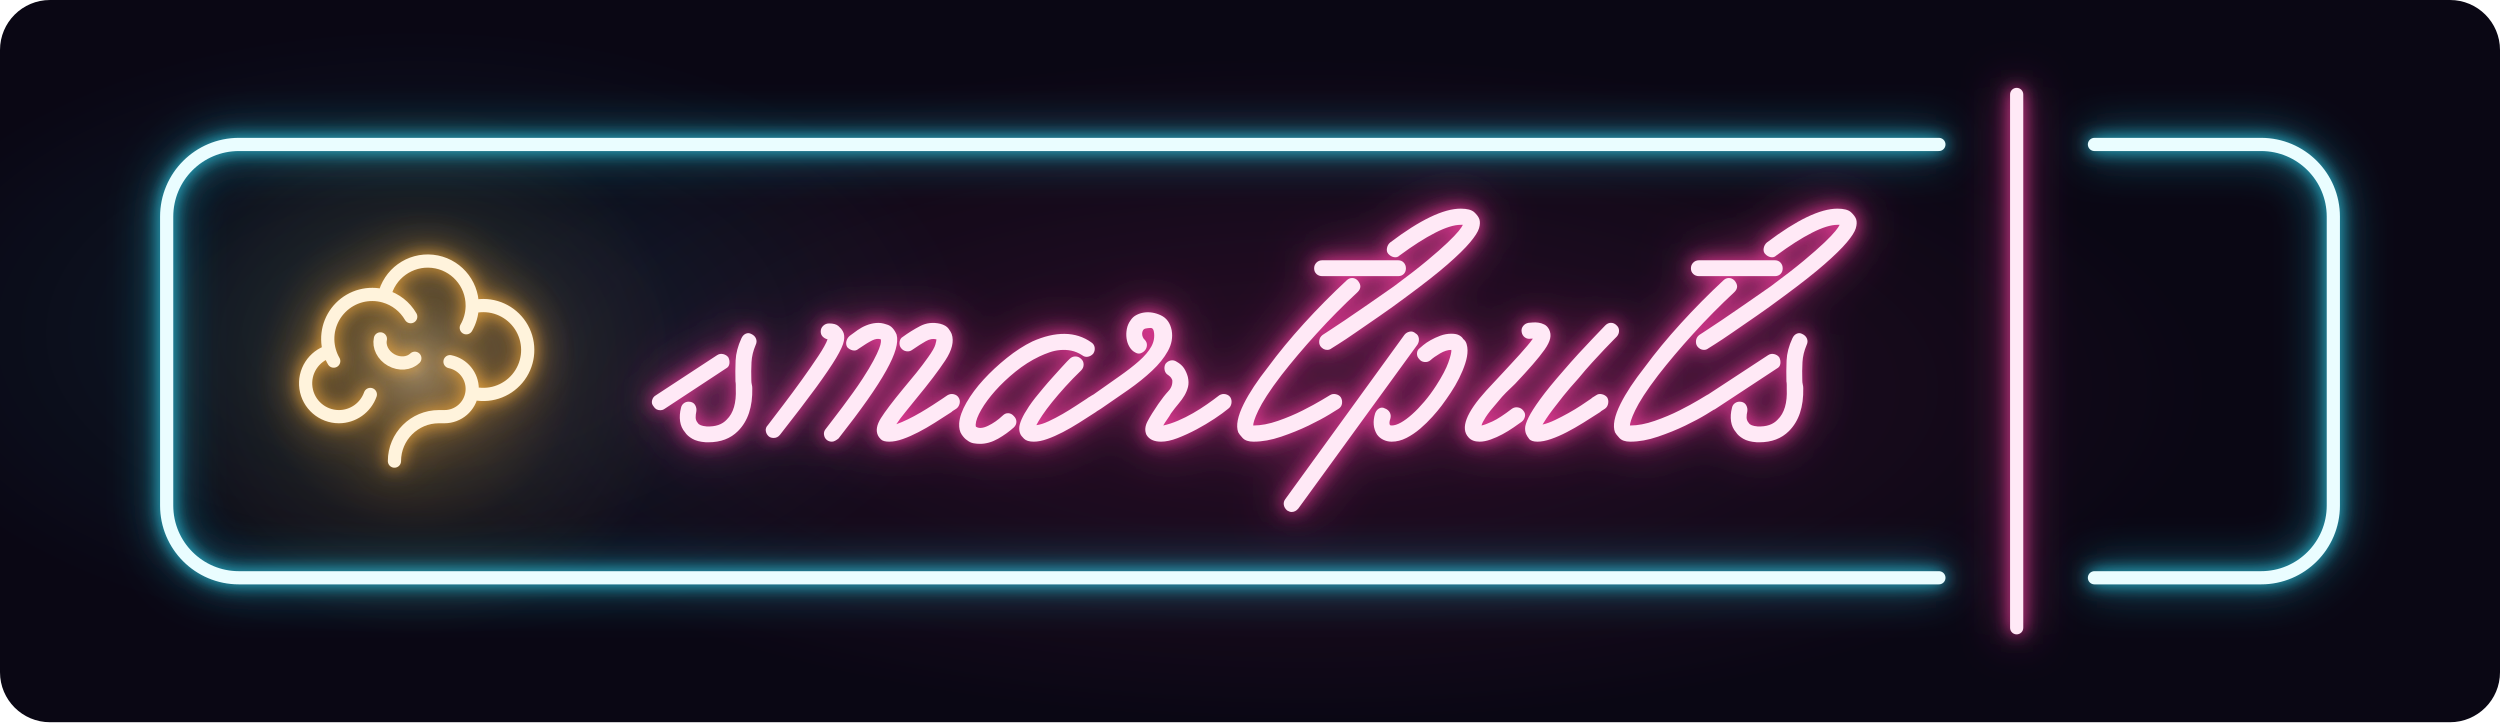
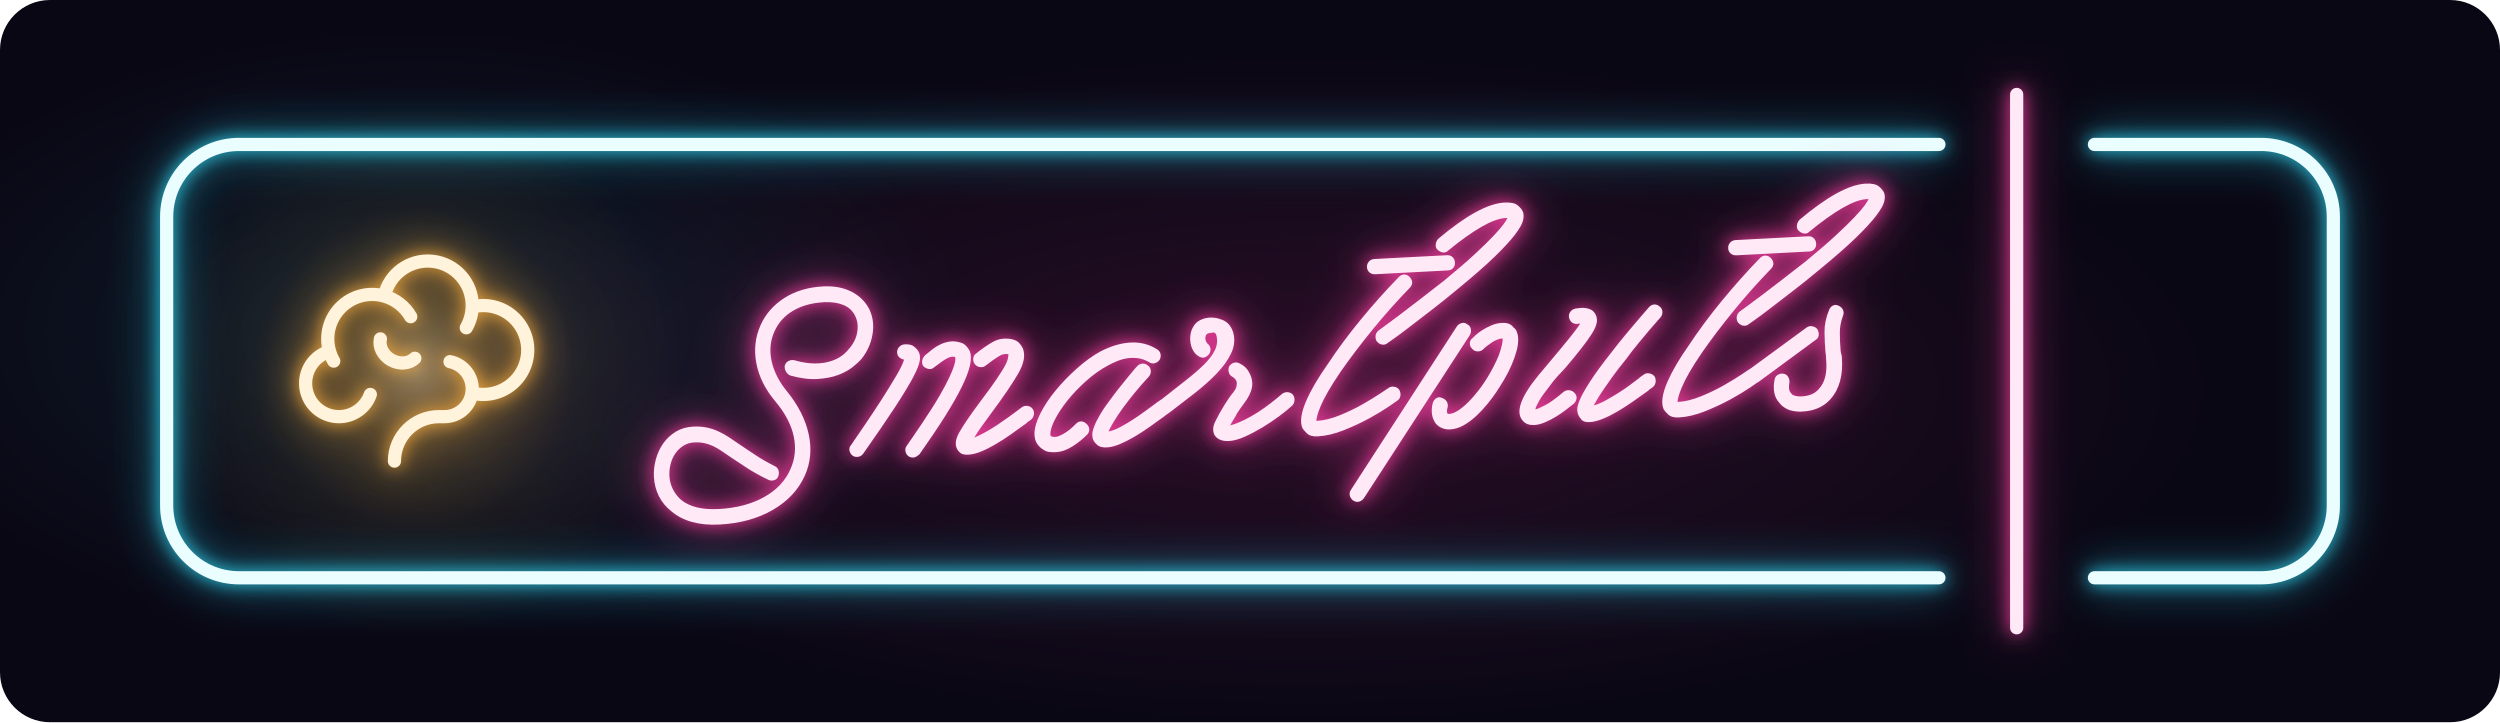
- <svg xmlns="http://www.w3.org/2000/svg" viewBox="0 0 900 260" width="900" height="260" role="img" aria-label="smartputs — retro neon input with brain icon and blinking cursor">
+ <svg xmlns="http://www.w3.org/2000/svg" viewBox="0 0 900 260" width="900" height="260" role="img" aria-label="Smartputs — retro neon input with brain icon and blinking cursor">
  <defs>
    <filter id="g8" x="-40%" y="-40%" width="180%" height="180%">
      <feGaussianBlur stdDeviation="8" />
    </filter>
    <filter id="g3" x="-40%" y="-40%" width="180%" height="180%">
      <feGaussianBlur stdDeviation="3" />
    </filter>
    <filter id="b2" x="-60%" y="-60%" width="220%" height="220%">
      <feGaussianBlur stdDeviation="2" />
    </filter>
    <filter id="b07" x="-60%" y="-60%" width="220%" height="220%">
      <feGaussianBlur stdDeviation="0.75" />
    </filter>
    <radialGradient id="ambPink" cx="50%" cy="50%" r="50%">
      <stop offset="0%" stop-color="#FF3FA4" stop-opacity="0.13" />
      <stop offset="100%" stop-color="#FF3FA4" stop-opacity="0" />
    </radialGradient>
    <radialGradient id="ambCyan" cx="50%" cy="50%" r="50%">
      <stop offset="0%" stop-color="#2DE2FF" stop-opacity="0.10" />
      <stop offset="100%" stop-color="#2DE2FF" stop-opacity="0" />
    </radialGradient>
    <radialGradient id="ambAmber" cx="50%" cy="50%" r="50%">
      <stop offset="0%" stop-color="#FFD9A0" stop-opacity="0.5" />
      <stop offset="28%" stop-color="#FFB13D" stop-opacity="0.22" />
      <stop offset="60%" stop-color="#FFB13D" stop-opacity="0.06" />
      <stop offset="100%" stop-color="#FFB13D" stop-opacity="0" />
    </radialGradient>
    <path id="field" fill="none" stroke-linecap="round" d="       M698,52 H86 A26,26 0 0 0 60,78 V182 A26,26 0 0 0 86,208 H698       M754,52 H814 A26,26 0 0 1 840,78 V182 A26,26 0 0 1 814,208 H754" />
    <filter id="gc8" filterUnits="userSpaceOnUse" x="676" y="0" width="100" height="260">
      <feGaussianBlur stdDeviation="8" />
    </filter>
    <filter id="gc3" filterUnits="userSpaceOnUse" x="676" y="0" width="100" height="260">
      <feGaussianBlur stdDeviation="3" />
    </filter>
    <rect id="caret" x="723.625" y="31.625" width="4.75" height="196.75" rx="2.375" />
    <g id="brain" fill="none" stroke-linecap="round" stroke-linejoin="round">
      <path d="M16.998 7.127Q17.48 7 18 7a4 4 0 1 1-1.027 7.867m.025-7.74L17 7a4 4 0 0 0-7.91-.85m7.908.977A4 4 0 0 1 16.465 9m.508 5.867q.027-.18.027-.367a2.5 2.5 0 0 0-2-2.45m1.973 2.817A2.5 2.5 0 0 1 14.5 17H14a4 4 0 0 0-4 4M9.09 6.15a4 4 0 0 0-4.932 4.97M9.09 6.15A4 4 0 0 1 11.465 8m-7.306 3.12A3.001 3.001 0 0 0 5 17a3 3 0 0 0 2.83-2m-3.671-3.88q.136.467.376.88" />
      <path d="M11.836 11.744c-.51.491-1.383.576-2.129.157c-.746-.42-1.127-1.21-.972-1.901" />
    </g>
-     <path id="wordmark" d="M26.59 0.19L25.82 0.19Q23.14 0 21.60-0.91Q20.06-1.82 19.39-2.88Q18.14-4.32 17.86-6.29Q17.57-8.26 18.14-10.46Q18.34-11.42 19.15-11.95Q19.97-12.48 21.02-12.29Q22.08-12.10 22.56-11.18Q23.04-10.27 22.85-9.22Q22.66-8.45 22.66-7.49Q22.66-6.53 23.33-5.76Q23.81-4.90 26.02-4.70Q30.14-4.51 32.26-6.82Q35.33-9.79 35.04-16.32Q35.04-16.99 35.04-17.52Q35.04-18.05 34.94-18.62Q34.85-21.79 34.99-25.06Q35.14-28.32 36.77-31.87Q37.25-32.93 38.11-33.31Q38.98-33.70 39.84-33.22Q40.90-32.74 41.28-31.78Q41.66-30.82 41.18-29.86Q40.03-27.17 39.89-24.53Q39.74-21.89 39.84-18.82Q39.84-18.24 39.98-17.66Q40.13-17.09 40.13-16.51Q40.32-7.87 35.71-3.26Q32.26 0.19 26.59 0.19M11.81-9.70Q10.37-9.70 9.70-10.85Q8.93-11.71 9.22-12.77Q9.50-13.82 10.37-14.30L29.28-26.69Q30.14-27.26 31.15-27.02Q32.16-26.78 32.74-26.02Q33.22-25.06 33.07-24.05Q32.93-23.04 31.97-22.56L13.15-10.18Q12.77-9.89 12.38-9.79Q12-9.70 11.81-9.70M82.37 0Q80.54 0 79.82-0.72Q79.10-1.44 78.91-1.92Q77.86-4.13 79.82-7.25Q81.79-10.37 86.69-16.32Q88.80-18.82 90.77-21.26Q92.74-23.71 94.37-26.02Q96.29-28.70 96.62-29.95Q96.96-31.20 96.96-31.58L96.86-31.58Q95.42-31.97 93.70-31.01Q91.97-30.05 89.47-28.32Q88.70-27.74 87.70-27.89Q86.69-28.03 86.02-28.90Q85.44-29.66 85.58-30.77Q85.73-31.87 86.59-32.35Q89.09-34.18 91.92-35.66Q94.75-37.15 98.11-36.38Q99.94-35.90 100.70-34.85Q101.47-33.79 101.66-33.22Q102.82-29.86 99.70-25.10Q96.58-20.35 90.62-13.15Q89.09-11.23 87.36-9.12Q85.63-7.01 84.58-5.38Q86.21-5.95 88.18-6.91Q90.14-7.87 92.11-9.02Q94.08-10.18 95.86-11.33Q97.63-12.48 98.78-13.25L100.32-14.30Q101.28-14.88 102.29-14.64Q103.30-14.40 103.78-13.63Q104.35-12.77 104.11-11.76Q103.87-10.75 103.10-10.18Q102.72-9.89 102.34-9.70Q101.95-9.50 101.57-9.12Q99.07-7.49 96.48-5.86Q93.89-4.22 91.39-2.93Q88.90-1.63 86.59-0.82Q84.29 0 82.37 0M64.70 0Q63.74 0 63.07-0.58Q62.40-1.15 62.26-2.16Q62.11-3.17 62.88-4.03Q63.74-5.18 65.09-6.91Q66.43-8.64 67.97-10.70Q69.50-12.77 71.14-15.02Q72.77-17.28 74.21-19.49Q76.32-22.75 77.52-25.01Q78.72-27.26 79.25-28.66Q79.78-30.05 79.82-30.72Q79.87-31.39 79.78-31.58Q78.62-31.97 77.14-31.25Q75.65-30.53 72.86-28.61Q72.10-27.94 71.09-28.18Q70.08-28.42 69.41-29.18Q68.93-30.05 69.17-31.01Q69.41-31.97 70.18-32.64Q71.33-33.50 72.62-34.42Q73.92-35.33 75.36-35.90Q76.80-36.48 78.34-36.62Q79.87-36.77 81.50-36.19Q82.66-35.90 83.42-35.04Q84.19-34.18 84.67-33.02Q85.15-31.20 84.38-28.51Q83.62-25.82 81.46-21.94Q79.30-18.05 75.65-12.86Q72-7.68 66.72-0.96Q66.24-0.58 65.71-0.29Q65.18 0 64.70 0M46.75-1.15Q45.79-1.15 45.22-1.63Q44.45-2.30 44.30-3.31Q44.16-4.32 44.93-5.09Q46.85-7.58 49.73-11.38Q52.61-15.17 55.44-19.10Q58.27-23.04 60.53-26.45Q62.78-29.86 63.36-31.58Q62.50-31.78 61.87-32.40Q61.25-33.02 61.25-33.98Q61.25-35.04 62.02-35.76Q62.78-36.48 63.84-36.48Q65.76-36.48 66.67-35.71Q67.58-34.94 68.06-34.08Q68.74-32.93 68.40-31.10Q68.06-29.28 66-25.82Q63.94-22.37 59.81-16.70Q55.68-11.04 48.67-2.11Q47.90-1.15 46.75-1.15M110.40 0.67Q109.34 0.67 108.34 0.48Q107.33 0.29 106.37-0.48Q105.60-0.96 104.74-2.21Q103.87-3.46 103.97-5.66Q104.16-8.45 106.22-12.05Q108.29-15.65 111.50-19.15Q114.72-22.66 118.66-25.82Q122.59-28.99 126.53-30.91Q131.90-33.31 136.51-33.26Q141.12-33.22 144.77-30.62Q145.63-30.05 145.78-29.04Q145.92-28.03 145.34-27.17Q144.67-26.40 143.71-26.21Q142.75-26.02 141.89-26.69Q140.26-27.74 138.58-28.08Q136.90-28.42 135.17-28.27Q133.44-28.13 131.81-27.55Q130.18-26.98 128.74-26.30Q124.90-24.48 121.34-21.60Q117.79-18.72 115.10-15.70Q112.42-12.67 110.78-9.84Q109.15-7.01 109.06-5.28Q109.06-4.70 109.15-4.61Q110.50-3.74 112.90-4.90Q115.30-6.05 117.41-8.06Q118.18-8.83 119.14-8.78Q120.10-8.74 120.86-7.87Q121.63-7.10 121.63-6.14Q121.63-5.18 120.86-4.42Q118.75-2.50 115.97-0.91Q113.18 0.67 110.40 0.67M127.01 0Q124.90 0 123.98-0.91Q123.07-1.82 122.88-2.30Q122.50-3.07 122.50-4.13Q122.50-5.18 123.22-6.86Q123.94-8.54 125.52-10.90Q127.10-13.25 129.98-16.61Q131.42-18.34 132.86-19.92Q134.30-21.50 135.41-22.75Q136.51-24 137.23-24.72Q137.95-25.44 138.05-25.54Q138.82-26.30 139.82-26.30Q140.83-26.30 141.60-25.54Q142.37-24.86 142.37-23.81Q142.37-22.75 141.60-21.98Q139.01-19.49 136.75-16.99Q134.50-14.50 132.67-12.24Q130.85-9.98 129.60-8.11Q128.35-6.24 127.78-5.09Q129.41-5.28 131.57-6.29Q133.73-7.30 135.89-8.54Q138.05-9.79 140.02-11.09Q141.98-12.38 143.33-13.25Q143.81-13.63 144.19-13.82Q144.58-14.02 144.96-14.30Q145.82-14.88 146.88-14.64Q147.94-14.40 148.42-13.63Q148.99-12.77 148.75-11.76Q148.51-10.75 147.74-10.18Q147.36-9.89 146.98-9.70Q146.59-9.50 146.11-9.12Q143.62-7.49 141.02-5.86Q138.43-4.22 135.94-2.93Q133.44-1.63 131.14-0.82Q128.83 0 127.01 0M145.06-14.30Q149.66-17.57 153.31-20.11Q156.96-22.66 159.50-24.91Q162.05-27.17 163.25-29.33Q164.45-31.49 164.06-33.89Q163.87-35.14 163.01-35.09Q162.14-35.04 161.66-34.94Q160.99-34.85 160.70-34.37Q160.42-33.89 160.42-33.31Q160.42-32.74 160.66-32.21Q160.90-31.68 161.28-31.39Q161.95-30.62 161.90-29.76Q161.86-28.90 161.38-28.27Q160.90-27.65 160.08-27.31Q159.26-26.98 158.40-27.46Q157.25-28.03 156.53-29.23Q155.81-30.43 155.62-31.87Q155.42-33.31 155.71-34.80Q156-36.29 156.86-37.44Q157.54-38.50 158.64-39.07Q159.74-39.65 160.99-39.84Q163.58-40.22 166.22-38.98Q168.86-37.73 169.54-34.37Q170.11-31.10 168.38-27.98Q166.66-24.86 163.49-21.89Q160.32-18.91 156.14-15.98Q151.97-13.06 147.74-10.18Q146.88-9.60 145.92-9.84Q144.96-10.08 144.38-10.80Q143.81-11.52 143.86-12.48Q143.90-13.44 145.06-14.30M166.27 0Q163.01 0 161.76-2.11Q160.90-4.03 162.10-6.29Q163.30-8.54 165.41-11.62Q167.14-14.11 168.53-15.60Q169.92-17.09 169.73-19.01Q169.63-19.30 169.39-19.68Q169.15-20.06 168.48-20.54Q167.62-21.02 167.38-22.03Q167.14-23.04 167.62-24Q168.29-24.86 169.25-25.06Q170.21-25.25 171.07-24.67Q172.61-23.81 173.38-22.61Q174.14-21.41 174.53-19.97Q174.91-18.24 174.58-16.90Q174.24-15.55 173.52-14.30Q172.80-13.06 171.70-11.76Q170.59-10.46 169.34-8.74Q168.86-7.87 168.14-6.86Q167.42-5.86 166.94-4.99Q169.15-5.47 171.50-6.48Q173.86-7.49 176.11-8.78Q178.37-10.08 180.43-11.52Q182.50-12.96 184.22-14.30Q185.18-14.88 186.19-14.64Q187.20-14.40 187.68-13.63Q188.16-12.77 187.97-11.76Q187.78-10.75 187.01-10.18Q185.38-8.83 182.78-7.10Q180.19-5.38 177.22-3.79Q174.24-2.21 171.36-1.10Q168.48 0 166.27 0M194.78 0Q192.48 0 191.42-1.15Q190.37-2.30 190.08-2.88Q188.93-5.95 191.81-11.71Q193.06-14.21 194.93-17.04Q196.80-19.87 199.30-23.04Q204.10-29.57 210.38-36.48Q216.67-43.39 223.49-49.73Q224.26-50.50 225.22-50.50Q226.18-50.50 226.94-49.73Q228.58-47.81 226.94-46.18Q220.32-40.03 214.22-33.31Q208.13-26.59 203.42-20.54Q200.64-16.90 198.91-14.21Q197.18-11.52 196.27-9.60Q195.36-7.68 195.02-6.58Q194.69-5.47 194.69-4.99L194.78-4.99Q198.24-4.99 202.37-6.43Q206.50-7.87 210-9.65Q213.50-11.42 215.90-12.86Q218.30-14.30 218.30-14.30Q219.17-14.88 220.22-14.64Q221.28-14.40 221.76-13.63Q222.24-12.77 222.10-11.76Q221.95-10.75 221.09-10.18Q220.80-9.98 218.21-8.40Q215.62-6.82 211.73-4.94Q207.84-3.07 203.33-1.54Q198.82 0 194.78 0M217.54-28.32Q216.29-28.32 215.42-29.47Q214.94-30.24 215.09-31.25Q215.23-32.26 216.10-32.93Q216.10-32.93 218.02-34.18Q219.94-35.42 223.01-37.49Q226.08-39.55 230.02-42.29Q233.95-45.02 238.08-47.90Q244.32-52.51 248.30-55.82Q252.29-59.14 254.64-61.39Q256.99-63.65 258.05-64.94Q259.10-66.24 259.39-66.91L258.72-66.91Q255.65-66.91 250.85-64.46Q246.05-62.02 239.81-57.41Q239.14-56.74 238.13-56.93Q237.12-57.12 236.35-57.98Q235.78-58.66 235.97-59.71Q236.16-60.77 236.93-61.44Q250.75-71.90 258.72-71.90Q261.70-71.90 262.90-70.80Q264.10-69.70 264.48-68.64Q264.86-67.49 264.38-65.86Q263.90-64.22 261.60-61.49Q259.30-58.75 254.69-54.72Q250.08-50.69 242.11-44.83Q237.89-41.66 233.71-38.78Q229.54-35.90 226.27-33.65Q223.01-31.39 220.94-30.10Q218.88-28.80 218.88-28.80Q218.30-28.32 217.54-28.32M239.42-51.07L216-51.07Q214.94-51.07 214.22-51.74Q213.50-52.42 213.50-53.47Q213.50-54.53 214.22-55.25Q214.94-55.97 216-55.97L239.42-55.97Q240.48-55.97 241.15-55.25Q241.82-54.53 241.82-53.47Q241.82-52.42 241.15-51.74Q240.48-51.07 239.42-51.07M206.50 21.70Q206.21 21.70 205.82 21.55Q205.44 21.41 205.15 21.22Q204.29 20.45 204.14 19.49Q204 18.53 204.58 17.76L241.34-32.93Q241.92-33.70 242.93-33.94Q243.94-34.18 244.80-33.41Q245.66-32.93 245.81-31.87Q245.95-30.82 245.38-29.95L208.61 20.64Q207.74 21.70 206.50 21.70M237.41 0Q236.06 0 234.86-0.58Q233.66-1.15 232.90-2.21Q231.17-4.99 232.32-8.74Q232.70-9.79 233.57-10.27Q234.43-10.75 235.30-10.27Q236.35-9.89 236.83-9.02Q237.31-8.16 237.02-7.10Q236.74-6.34 236.74-5.81Q236.74-5.28 236.93-5.09Q237.02-5.09 237.07-5.04Q237.12-4.99 237.41-4.99Q238.66-4.99 240.29-5.90Q241.92-6.82 243.74-8.45Q245.57-10.08 247.49-12.34Q249.41-14.59 251.14-17.28Q253.92-21.60 254.93-24.48Q255.94-27.36 255.84-28.32Q254.21-28.32 252.34-27.22Q250.46-26.11 249.41-25.15Q248.64-24.48 247.58-24.58Q246.53-24.67 245.95-25.44Q245.18-26.21 245.23-27.26Q245.28-28.32 246.14-28.90Q246.34-29.09 247.20-29.81Q248.06-30.53 249.41-31.30Q250.75-32.06 252.43-32.69Q254.11-33.31 255.84-33.31Q257.47-33.31 258.34-32.78Q259.20-32.26 259.49-31.68Q260.26-31.10 260.54-30.14Q260.83-29.18 260.83-28.13Q260.83-26.30 260.11-24.10Q259.39-21.89 258.24-19.58Q257.09-17.28 255.65-15.12Q254.21-12.96 252.86-11.14Q251.71-9.60 249.98-7.68Q248.26-5.76 246.24-4.03Q244.22-2.30 241.97-1.15Q239.71 0 237.41 0M282.43 0Q280.51 0 279.84-0.86Q279.17-1.73 278.98-2.21Q278.59-2.98 278.59-4.13Q278.59-5.28 279.65-7.44Q280.70-9.60 283.25-13.10Q285.79-16.61 290.50-21.98Q292.80-24.67 295.10-27.17Q297.41-29.66 299.23-31.58Q301.06-33.50 302.21-34.70Q303.36-35.90 303.36-35.90Q304.13-36.67 305.09-36.67Q306.05-36.67 306.82-35.90Q307.58-35.23 307.58-34.22Q307.58-33.22 306.91-32.45Q306.91-32.45 305.86-31.39Q304.80-30.34 303.12-28.56Q301.44-26.78 299.33-24.48Q297.22-22.18 295.10-19.58Q292.32-16.51 290.40-14.11Q288.48-11.71 287.18-9.98Q285.89-8.26 285.12-7.10Q284.35-5.95 283.97-5.28Q285.70-5.66 287.81-6.67Q289.92-7.68 291.98-8.83Q294.05-9.98 295.87-11.18Q297.70-12.38 298.94-13.25Q299.33-13.63 299.71-13.82Q300.10-14.02 300.48-14.30Q301.25-14.88 302.30-14.64Q303.36-14.40 303.94-13.63Q304.42-12.77 304.22-11.76Q304.03-10.75 303.26-10.18Q302.88-9.89 302.50-9.70Q302.11-9.50 301.73-9.12Q299.23-7.49 296.59-5.86Q293.95-4.22 291.46-2.93Q288.96-1.63 286.61-0.82Q284.26 0 282.43 0M264.58 0Q262.27 0 261.12-1.34Q257.28-5.47 266.59-15.74L271.78-21.31Q272.93-22.56 274.27-24Q275.62-25.44 276.91-26.88Q278.21-28.32 279.26-29.57Q280.32-30.82 280.99-31.78L280.42-31.78Q279.36-31.58 278.54-32.16Q277.73-32.74 277.54-33.79Q277.34-34.85 277.97-35.66Q278.59-36.48 279.65-36.67Q280.03-36.67 280.90-36.77Q281.76-36.86 282.72-36.72Q283.68-36.58 284.54-36.14Q285.41-35.71 285.98-34.66Q286.66-33.31 286.32-31.82Q285.98-30.34 284.59-28.37Q283.20-26.40 280.94-23.81Q278.69-21.22 275.52-17.86Q274.08-16.51 272.74-15.17Q271.39-13.82 270.34-12.48Q267.55-9.31 266.45-7.58Q265.34-5.86 265.15-4.99Q266.21-5.18 268.51-6.24Q270.82-7.30 274.56-10.18Q275.42-10.75 276.43-10.56Q277.44-10.37 278.02-9.60Q278.78-8.74 278.54-7.73Q278.30-6.72 277.54-6.14Q276.48-5.38 274.94-4.32Q273.41-3.26 271.63-2.30Q269.86-1.34 267.98-0.67Q266.11 0 264.58 0M311.04 0Q308.74 0 307.68-1.15Q306.62-2.30 306.34-2.88Q305.18-5.95 308.06-11.71Q309.31-14.21 311.18-17.04Q313.06-19.87 315.55-23.04Q320.35-29.57 326.64-36.48Q332.93-43.39 339.74-49.73Q340.51-50.50 341.47-50.50Q342.43-50.50 343.20-49.73Q344.83-47.81 343.20-46.18Q336.58-40.03 330.48-33.31Q324.38-26.59 319.68-20.54Q316.90-16.90 315.17-14.21Q313.44-11.52 312.53-9.60Q311.62-7.68 311.28-6.58Q310.94-5.47 310.94-4.99L311.04-4.99Q314.50-4.99 318.62-6.43Q322.75-7.87 326.26-9.65Q329.76-11.42 332.16-12.86Q334.56-14.30 334.56-14.30Q335.42-14.88 336.48-14.64Q337.54-14.40 338.02-13.63Q338.50-12.77 338.35-11.76Q338.21-10.75 337.34-10.18Q337.06-9.98 334.46-8.40Q331.87-6.82 327.98-4.94Q324.10-3.07 319.58-1.54Q315.07 0 311.04 0M333.79-28.32Q332.54-28.32 331.68-29.47Q331.20-30.24 331.34-31.25Q331.49-32.26 332.35-32.93Q332.35-32.93 334.27-34.18Q336.19-35.42 339.26-37.49Q342.34-39.55 346.27-42.29Q350.21-45.02 354.34-47.90Q360.58-52.51 364.56-55.82Q368.54-59.14 370.90-61.39Q373.25-63.65 374.30-64.94Q375.36-66.24 375.65-66.91L374.98-66.91Q371.90-66.91 367.10-64.46Q362.30-62.02 356.06-57.41Q355.39-56.74 354.38-56.93Q353.38-57.12 352.61-57.98Q352.03-58.66 352.22-59.71Q352.42-60.77 353.18-61.44Q367.01-71.90 374.98-71.90Q377.95-71.90 379.15-70.80Q380.35-69.70 380.74-68.64Q381.12-67.49 380.64-65.86Q380.16-64.22 377.86-61.49Q375.55-58.75 370.94-54.72Q366.34-50.69 358.37-44.83Q354.14-41.66 349.97-38.78Q345.79-35.90 342.53-33.65Q339.26-31.39 337.20-30.10Q335.14-28.80 335.14-28.80Q334.56-28.32 333.79-28.32M355.68-51.07L332.26-51.07Q331.20-51.07 330.48-51.74Q329.76-52.42 329.76-53.47Q329.76-54.53 330.48-55.25Q331.20-55.97 332.26-55.97L355.68-55.97Q356.74-55.97 357.41-55.25Q358.08-54.53 358.08-53.47Q358.08-52.42 357.41-51.74Q356.74-51.07 355.68-51.07M350.88 0.19L350.11 0.19Q347.42 0 345.89-0.91Q344.35-1.82 343.68-2.88Q342.43-4.32 342.14-6.29Q341.86-8.26 342.43-10.46Q342.62-11.42 343.44-11.95Q344.26-12.48 345.31-12.29Q346.37-12.10 346.85-11.18Q347.33-10.27 347.14-9.22Q346.94-8.45 346.94-7.49Q346.94-6.53 347.62-5.76Q348.10-4.90 350.30-4.70Q354.43-4.51 356.54-6.82Q359.62-9.79 359.33-16.32Q359.33-16.99 359.33-17.52Q359.33-18.05 359.23-18.62Q359.14-21.79 359.28-25.06Q359.42-28.32 361.06-31.87Q361.54-32.93 362.40-33.31Q363.26-33.70 364.13-33.22Q365.18-32.74 365.57-31.78Q365.95-30.82 365.47-29.86Q364.32-27.17 364.18-24.53Q364.03-21.89 364.13-18.82Q364.13-18.24 364.27-17.66Q364.42-17.09 364.42-16.51Q364.61-7.87 360-3.26Q356.54 0.19 350.88 0.19M336.10-9.70Q334.66-9.70 333.98-10.85Q333.22-11.71 333.50-12.77Q333.79-13.82 334.66-14.30L353.57-26.69Q354.43-27.26 355.44-27.02Q356.45-26.78 357.02-26.02Q357.50-25.06 357.36-24.05Q357.22-23.04 356.26-22.56L337.44-10.18Q337.06-9.89 336.67-9.79Q336.29-9.70 336.10-9.70" />
-     <path id="wordmark-rule" d="M33.50 8.06L0 8.06Q-0.96 8.06-1.68 7.34Q-2.40 6.62-2.40 5.57Q-2.40 4.51-1.68 3.74Q-0.96 2.98 0 2.98L33.50 2.98Q34.56 2.98 35.33 3.74Q36.10 4.51 36.10 5.57Q36.10 6.62 35.33 7.34Q34.56 8.06 33.50 8.06M90.05 8.06L33.50 8.06Q32.45 8.06 31.78 7.34Q31.10 6.62 31.10 5.57Q31.10 4.51 31.78 3.74Q32.45 2.98 33.50 2.98L90.05 2.98Q91.10 2.98 91.87 3.74Q92.64 4.51 92.64 5.57Q92.64 6.62 91.87 7.34Q91.10 8.06 90.05 8.06M134.78 8.06L90.05 8.06Q88.99 8.06 88.27 7.34Q87.55 6.62 87.55 5.57Q87.55 4.51 88.27 3.74Q88.99 2.98 90.05 2.98L134.78 2.98Q135.84 2.98 136.46 3.74Q137.09 4.51 137.09 5.57Q137.09 6.62 136.46 7.34Q135.84 8.06 134.78 8.06M173.95 8.06L134.78 8.06Q133.73 8.06 133.01 7.34Q132.29 6.62 132.29 5.57Q132.29 4.51 133.01 3.74Q133.73 2.98 134.78 2.98L173.95 2.98Q175.01 2.98 175.73 3.74Q176.45 4.51 176.45 5.57Q176.45 6.62 175.73 7.34Q175.01 8.06 173.95 8.06M208.03 8.06L173.95 8.06Q172.90 8.06 172.18 7.34Q171.46 6.62 171.46 5.57Q171.46 4.51 172.18 3.74Q172.90 2.98 173.95 2.98L208.03 2.98Q209.09 2.98 209.86 3.74Q210.62 4.51 210.62 5.57Q210.62 6.62 209.86 7.34Q209.09 8.06 208.03 8.06M246.43 8.06L224.83 8.06Q223.87 8.06 223.20 7.34Q222.53 6.62 222.53 5.57Q222.53 4.51 223.20 3.74Q223.87 2.98 224.83 2.98L246.43 2.98Q247.49 2.98 248.21 3.74Q248.93 4.51 248.93 5.57Q248.93 6.62 248.21 7.34Q247.49 8.06 246.43 8.06M290.21 8.06L246.43 8.06Q245.38 8.06 244.66 7.34Q243.94 6.62 243.94 5.57Q243.94 4.51 244.66 3.74Q245.38 2.98 246.43 2.98L290.21 2.98Q291.26 2.98 292.03 3.74Q292.80 4.51 292.80 5.57Q292.80 6.62 292.03 7.34Q291.26 8.06 290.21 8.06M324.29 8.06L290.21 8.06Q289.15 8.06 288.43 7.34Q287.71 6.62 287.71 5.57Q287.71 4.51 288.43 3.74Q289.15 2.98 290.21 2.98L324.29 2.98Q325.34 2.98 326.11 3.74Q326.88 4.51 326.88 5.57Q326.88 6.62 326.11 7.34Q325.34 8.06 324.29 8.06M357.79 8.06L324.29 8.06Q323.33 8.06 322.61 7.34Q321.89 6.62 321.89 5.57Q321.89 4.51 322.61 3.74Q323.33 2.98 324.29 2.98L357.79 2.98Q358.85 2.98 359.62 3.74Q360.38 4.51 360.38 5.57Q360.38 6.62 359.62 7.34Q358.85 8.06 357.79 8.06" />
+     <path id="wordmark" d="M26.78 18.24Q16.9 18.24 11.52 13.15Q9.02 10.94 7.78 8.06Q6.53 5.18 6.53 1.82Q6.53 -0.96 7.44 -3.74Q8.35 -6.53 10.08 -8.74Q11.81 -10.94 14.3 -12.29Q16.8 -13.63 19.97 -13.63Q22.37 -13.63 24.34 -13.1Q26.3 -12.58 28.03 -11.66Q29.76 -10.75 31.44 -9.5Q33.12 -8.26 34.85 -6.91Q37.06 -5.28 39.55 -3.41Q42.05 -1.54 45.6 0.48Q46.46 0.96 46.66 1.97Q46.85 2.98 46.37 3.94Q45.98 4.7 45.02 4.94Q44.06 5.18 43.2 4.7Q39.36 2.59 36.67 0.62Q33.98 -1.34 31.78 -2.98Q30.14 -4.22 28.75 -5.28Q27.36 -6.34 26.02 -7.06Q24.67 -7.78 23.23 -8.16Q21.79 -8.54 19.97 -8.54Q18.05 -8.54 16.46 -7.63Q14.88 -6.72 13.78 -5.28Q12.67 -3.84 12.1 -1.97Q11.52 -0.1 11.52 1.82Q11.52 4.03 12.38 6.05Q13.25 8.06 14.78 9.6Q18.72 13.25 26.78 13.25Q35.23 13.25 41.47 10.22Q47.71 7.2 50.5 1.63Q52.99 -3.26 52.08 -8.88Q51.17 -14.5 46.85 -20.26Q42.24 -26.3 41.33 -32.83Q40.42 -39.36 43.3 -45.02Q45.98 -50.3 51.41 -53.38Q56.83 -56.45 64.03 -56.45Q69.22 -56.45 72.96 -54.34Q76.7 -52.22 78.43 -48.48Q80.06 -44.64 79.1 -40.27Q78.14 -35.9 75.07 -32.45Q74.02 -31.39 72.14 -30.05Q70.27 -28.7 67.44 -27.79Q64.61 -26.88 60.72 -26.83Q56.83 -26.78 51.94 -28.42Q51.07 -28.9 50.64 -29.81Q50.21 -30.72 50.4 -31.68Q50.78 -32.74 51.74 -33.12Q52.7 -33.5 53.66 -33.22Q59.14 -31.3 63.79 -32.02Q68.45 -32.74 71.23 -35.9Q73.54 -38.21 74.21 -41.14Q74.88 -44.06 73.82 -46.46Q72.77 -48.96 70.22 -50.16Q67.68 -51.36 64.03 -51.36Q58.27 -51.36 54 -49.15Q49.73 -46.94 47.62 -42.72Q45.41 -38.4 46.27 -33.26Q47.14 -28.13 50.78 -23.23Q55.78 -16.32 56.93 -9.22Q58.08 -2.11 55.01 3.94Q51.55 10.66 44.11 14.45Q36.67 18.24 26.78 18.24ZM107.81 0Q105.98 0 105.26 -0.72Q104.54 -1.44 104.35 -1.92Q103.3 -4.13 105.26 -7.25Q107.23 -10.37 112.13 -16.32Q114.24 -18.82 116.21 -21.26Q118.18 -23.71 119.81 -26.02Q121.73 -28.7 122.06 -29.95Q122.4 -31.2 122.4 -31.58H122.3Q120.86 -31.97 119.14 -31.01Q117.41 -30.05 114.91 -28.32Q114.14 -27.74 113.14 -27.89Q112.13 -28.03 111.46 -28.9Q110.88 -29.66 111.02 -30.77Q111.17 -31.87 112.03 -32.35Q114.53 -34.18 117.36 -35.66Q120.19 -37.15 123.55 -36.38Q125.38 -35.9 126.14 -34.85Q126.91 -33.79 127.1 -33.22Q128.26 -29.86 125.14 -25.1Q122.02 -20.35 116.06 -13.15Q114.53 -11.23 112.8 -9.12Q111.07 -7.01 110.02 -5.38Q111.65 -5.95 113.62 -6.91Q115.58 -7.87 117.55 -9.02Q119.52 -10.18 121.3 -11.33Q123.07 -12.48 124.22 -13.25L125.76 -14.3Q126.72 -14.88 127.73 -14.64Q128.74 -14.4 129.22 -13.63Q129.79 -12.77 129.55 -11.76Q129.31 -10.75 128.54 -10.18Q128.16 -9.89 127.78 -9.7Q127.39 -9.5 127.01 -9.12Q124.51 -7.49 121.92 -5.86Q119.33 -4.22 116.83 -2.93Q114.34 -1.63 112.03 -0.82Q109.73 0 107.81 0ZM90.14 0Q89.18 0 88.51 -0.58Q87.84 -1.15 87.7 -2.16Q87.55 -3.17 88.32 -4.03Q89.18 -5.18 90.53 -6.91Q91.87 -8.64 93.41 -10.7Q94.94 -12.77 96.58 -15.02Q98.21 -17.28 99.65 -19.49Q101.76 -22.75 102.96 -25.01Q104.16 -27.26 104.69 -28.66Q105.22 -30.05 105.26 -30.72Q105.31 -31.39 105.22 -31.58Q104.06 -31.97 102.58 -31.25Q101.09 -30.53 98.3 -28.61Q97.54 -27.94 96.53 -28.18Q95.52 -28.42 94.85 -29.18Q94.37 -30.05 94.61 -31.01Q94.85 -31.97 95.62 -32.64Q96.77 -33.5 98.06 -34.42Q99.36 -35.33 100.8 -35.9Q102.24 -36.48 103.78 -36.62Q105.31 -36.77 106.94 -36.19Q108.1 -35.9 108.86 -35.04Q109.63 -34.18 110.11 -33.02Q110.59 -31.2 109.82 -28.51Q109.06 -25.82 106.9 -21.94Q104.74 -18.05 101.09 -12.86Q97.44 -7.68 92.16 -0.96Q91.68 -0.58 91.15 -0.29Q90.62 0 90.14 0ZM72.19 -1.15Q71.23 -1.15 70.66 -1.63Q69.89 -2.3 69.74 -3.31Q69.6 -4.32 70.37 -5.09Q72.29 -7.58 75.17 -11.38Q78.05 -15.17 80.88 -19.1Q83.71 -23.04 85.97 -26.45Q88.22 -29.86 88.8 -31.58Q87.94 -31.78 87.31 -32.4Q86.69 -33.02 86.69 -33.98Q86.69 -35.04 87.46 -35.76Q88.22 -36.48 89.28 -36.48Q91.2 -36.48 92.11 -35.71Q93.02 -34.94 93.5 -34.08Q94.18 -32.93 93.84 -31.1Q93.5 -29.28 91.44 -25.82Q89.38 -22.37 85.25 -16.7Q81.12 -11.04 74.11 -2.11Q73.34 -1.15 72.19 -1.15ZM135.84 0.67Q134.78 0.67 133.78 0.48Q132.77 0.29 131.81 -0.48Q131.04 -0.96 130.18 -2.21Q129.31 -3.46 129.41 -5.66Q129.6 -8.45 131.66 -12.05Q133.73 -15.65 136.94 -19.15Q140.16 -22.66 144.1 -25.82Q148.03 -28.99 151.97 -30.91Q157.34 -33.31 161.95 -33.26Q166.56 -33.22 170.21 -30.62Q171.07 -30.05 171.22 -29.04Q171.36 -28.03 170.78 -27.17Q170.11 -26.4 169.15 -26.21Q168.19 -26.02 167.33 -26.69Q165.7 -27.74 164.02 -28.08Q162.34 -28.42 160.61 -28.27Q158.88 -28.13 157.25 -27.55Q155.62 -26.98 154.18 -26.3Q150.34 -24.48 146.78 -21.6Q143.23 -18.72 140.54 -15.7Q137.86 -12.67 136.22 -9.84Q134.59 -7.01 134.5 -5.28Q134.5 -4.7 134.59 -4.61Q135.94 -3.74 138.34 -4.9Q140.74 -6.05 142.85 -8.06Q143.62 -8.83 144.58 -8.78Q145.54 -8.74 146.3 -7.87Q147.07 -7.1 147.07 -6.14Q147.07 -5.18 146.3 -4.42Q144.19 -2.5 141.41 -0.91Q138.62 0.67 135.84 0.67ZM152.45 0Q150.34 0 149.42 -0.91Q148.51 -1.82 148.32 -2.3Q147.94 -3.07 147.94 -4.13Q147.94 -5.18 148.66 -6.86Q149.38 -8.54 150.96 -10.9Q152.54 -13.25 155.42 -16.61Q156.86 -18.34 158.3 -19.92Q159.74 -21.5 160.85 -22.75Q161.95 -24 162.67 -24.72Q163.39 -25.44 163.49 -25.54Q164.26 -26.3 165.26 -26.3Q166.27 -26.3 167.04 -25.54Q167.81 -24.86 167.81 -23.81Q167.81 -22.75 167.04 -21.98Q164.45 -19.49 162.19 -16.99Q159.94 -14.5 158.11 -12.24Q156.29 -9.98 155.04 -8.11Q153.79 -6.24 153.22 -5.09Q154.85 -5.28 157.01 -6.29Q159.17 -7.3 161.33 -8.54Q163.49 -9.79 165.46 -11.09Q167.42 -12.38 168.77 -13.25Q169.25 -13.63 169.63 -13.82Q170.02 -14.02 170.4 -14.3Q171.26 -14.88 172.32 -14.64Q173.38 -14.4 173.86 -13.63Q174.43 -12.77 174.19 -11.76Q173.95 -10.75 173.18 -10.18Q172.8 -9.89 172.42 -9.7Q172.03 -9.5 171.55 -9.12Q169.06 -7.49 166.46 -5.86Q163.87 -4.22 161.38 -2.93Q158.88 -1.63 156.58 -0.82Q154.27 0 152.45 0ZM170.5 -14.3Q175.1 -17.57 178.75 -20.11Q182.4 -22.66 184.94 -24.91Q187.49 -27.17 188.69 -29.33Q189.89 -31.49 189.5 -33.89Q189.31 -35.14 188.45 -35.09Q187.58 -35.04 187.1 -34.94Q186.43 -34.85 186.14 -34.37Q185.86 -33.89 185.86 -33.31Q185.86 -32.74 186.1 -32.21Q186.34 -31.68 186.72 -31.39Q187.39 -30.62 187.34 -29.76Q187.3 -28.9 186.82 -28.27Q186.34 -27.65 185.52 -27.31Q184.7 -26.98 183.84 -27.46Q182.69 -28.03 181.97 -29.23Q181.25 -30.43 181.06 -31.87Q180.86 -33.31 181.15 -34.8Q181.44 -36.29 182.3 -37.44Q182.98 -38.5 184.08 -39.07Q185.18 -39.65 186.43 -39.84Q189.02 -40.22 191.66 -38.98Q194.3 -37.73 194.98 -34.37Q195.55 -31.1 193.82 -27.98Q192.1 -24.86 188.93 -21.89Q185.76 -18.91 181.58 -15.98Q177.41 -13.06 173.18 -10.18Q172.32 -9.6 171.36 -9.84Q170.4 -10.08 169.82 -10.8Q169.25 -11.52 169.3 -12.48Q169.34 -13.44 170.5 -14.3ZM191.71 0Q188.45 0 187.2 -2.11Q186.34 -4.03 187.54 -6.29Q188.74 -8.54 190.85 -11.62Q192.58 -14.11 193.97 -15.6Q195.36 -17.09 195.17 -19.01Q195.07 -19.3 194.83 -19.68Q194.59 -20.06 193.92 -20.54Q193.06 -21.02 192.82 -22.03Q192.58 -23.04 193.06 -24Q193.73 -24.86 194.69 -25.06Q195.65 -25.25 196.51 -24.67Q198.05 -23.81 198.82 -22.61Q199.58 -21.41 199.97 -19.97Q200.35 -18.24 200.02 -16.9Q199.68 -15.55 198.96 -14.3Q198.24 -13.06 197.14 -11.76Q196.03 -10.46 194.78 -8.74Q194.3 -7.87 193.58 -6.86Q192.86 -5.86 192.38 -4.99Q194.59 -5.47 196.94 -6.48Q199.3 -7.49 201.55 -8.78Q203.81 -10.08 205.87 -11.52Q207.94 -12.96 209.66 -14.3Q210.62 -14.88 211.63 -14.64Q212.64 -14.4 213.12 -13.63Q213.6 -12.77 213.41 -11.76Q213.22 -10.75 212.45 -10.18Q210.82 -8.83 208.22 -7.1Q205.63 -5.38 202.66 -3.79Q199.68 -2.21 196.8 -1.1Q193.92 0 191.71 0ZM220.22 0Q217.92 0 216.86 -1.15Q215.81 -2.3 215.52 -2.88Q214.37 -5.95 217.25 -11.71Q218.5 -14.21 220.37 -17.04Q222.24 -19.87 224.74 -23.04Q229.54 -29.57 235.82 -36.48Q242.11 -43.39 248.93 -49.73Q249.7 -50.5 250.66 -50.5Q251.62 -50.5 252.38 -49.73Q254.02 -47.81 252.38 -46.18Q245.76 -40.03 239.66 -33.31Q233.57 -26.59 228.86 -20.54Q226.08 -16.9 224.35 -14.21Q222.62 -11.52 221.71 -9.6Q220.8 -7.68 220.46 -6.58Q220.13 -5.47 220.13 -4.99H220.22Q223.68 -4.99 227.81 -6.43Q231.94 -7.87 235.44 -9.65Q238.94 -11.42 241.34 -12.86Q243.74 -14.3 243.74 -14.3Q244.61 -14.88 245.66 -14.64Q246.72 -14.4 247.2 -13.63Q247.68 -12.77 247.54 -11.76Q247.39 -10.75 246.53 -10.18Q246.24 -9.98 243.65 -8.4Q241.06 -6.82 237.17 -4.94Q233.28 -3.07 228.77 -1.54Q224.26 0 220.22 0ZM242.98 -28.32Q241.73 -28.32 240.86 -29.47Q240.38 -30.24 240.53 -31.25Q240.67 -32.26 241.54 -32.93Q241.54 -32.93 243.46 -34.18Q245.38 -35.42 248.45 -37.49Q251.52 -39.55 255.46 -42.29Q259.39 -45.02 263.52 -47.9Q269.76 -52.51 273.74 -55.82Q277.73 -59.14 280.08 -61.39Q282.43 -63.65 283.49 -64.94Q284.54 -66.24 284.83 -66.91H284.16Q281.09 -66.91 276.29 -64.46Q271.49 -62.02 265.25 -57.41Q264.58 -56.74 263.57 -56.93Q262.56 -57.12 261.79 -57.98Q261.22 -58.66 261.41 -59.71Q261.6 -60.77 262.37 -61.44Q276.19 -71.9 284.16 -71.9Q287.14 -71.9 288.34 -70.8Q289.54 -69.7 289.92 -68.64Q290.3 -67.49 289.82 -65.86Q289.34 -64.22 287.04 -61.49Q284.74 -58.75 280.13 -54.72Q275.52 -50.69 267.55 -44.83Q263.33 -41.66 259.15 -38.78Q254.98 -35.9 251.71 -33.65Q248.45 -31.39 246.38 -30.1Q244.32 -28.8 244.32 -28.8Q243.74 -28.32 242.98 -28.32ZM264.86 -51.07H241.44Q240.38 -51.07 239.66 -51.74Q238.94 -52.42 238.94 -53.47Q238.94 -54.53 239.66 -55.25Q240.38 -55.97 241.44 -55.97H264.86Q265.92 -55.97 266.59 -55.25Q267.26 -54.53 267.26 -53.47Q267.26 -52.42 266.59 -51.74Q265.92 -51.07 264.86 -51.07ZM231.94 21.7Q231.65 21.7 231.26 21.55Q230.88 21.41 230.59 21.22Q229.73 20.45 229.58 19.49Q229.44 18.53 230.02 17.76L266.78 -32.93Q267.36 -33.7 268.37 -33.94Q269.38 -34.18 270.24 -33.41Q271.1 -32.93 271.25 -31.87Q271.39 -30.82 270.82 -29.95L234.05 20.64Q233.18 21.7 231.94 21.7ZM262.85 0Q261.5 0 260.3 -0.58Q259.1 -1.15 258.34 -2.21Q256.61 -4.99 257.76 -8.74Q258.14 -9.79 259.01 -10.27Q259.87 -10.75 260.74 -10.27Q261.79 -9.89 262.27 -9.02Q262.75 -8.16 262.46 -7.1Q262.18 -6.34 262.18 -5.81Q262.18 -5.28 262.37 -5.09Q262.46 -5.09 262.51 -5.04Q262.56 -4.99 262.85 -4.99Q264.1 -4.99 265.73 -5.9Q267.36 -6.82 269.18 -8.45Q271.01 -10.08 272.93 -12.34Q274.85 -14.59 276.58 -17.28Q279.36 -21.6 280.37 -24.48Q281.38 -27.36 281.28 -28.32Q279.65 -28.32 277.78 -27.22Q275.9 -26.11 274.85 -25.15Q274.08 -24.48 273.02 -24.58Q271.97 -24.67 271.39 -25.44Q270.62 -26.21 270.67 -27.26Q270.72 -28.32 271.58 -28.9Q271.78 -29.09 272.64 -29.81Q273.5 -30.53 274.85 -31.3Q276.19 -32.06 277.87 -32.69Q279.55 -33.31 281.28 -33.31Q282.91 -33.31 283.78 -32.78Q284.64 -32.26 284.93 -31.68Q285.7 -31.1 285.98 -30.14Q286.27 -29.18 286.27 -28.13Q286.27 -26.3 285.55 -24.1Q284.83 -21.89 283.68 -19.58Q282.53 -17.28 281.09 -15.12Q279.65 -12.96 278.3 -11.14Q277.15 -9.6 275.42 -7.68Q273.7 -5.76 271.68 -4.03Q269.66 -2.3 267.41 -1.15Q265.15 0 262.85 0ZM307.87 0Q305.95 0 305.28 -0.86Q304.61 -1.73 304.42 -2.21Q304.03 -2.98 304.03 -4.13Q304.03 -5.28 305.09 -7.44Q306.14 -9.6 308.69 -13.1Q311.23 -16.61 315.94 -21.98Q318.24 -24.67 320.54 -27.17Q322.85 -29.66 324.67 -31.58Q326.5 -33.5 327.65 -34.7Q328.8 -35.9 328.8 -35.9Q329.57 -36.67 330.53 -36.67Q331.49 -36.67 332.26 -35.9Q333.02 -35.23 333.02 -34.22Q333.02 -33.22 332.35 -32.45Q332.35 -32.45 331.3 -31.39Q330.24 -30.34 328.56 -28.56Q326.88 -26.78 324.77 -24.48Q322.66 -22.18 320.54 -19.58Q317.76 -16.51 315.84 -14.11Q313.92 -11.71 312.62 -9.98Q311.33 -8.26 310.56 -7.1Q309.79 -5.95 309.41 -5.28Q311.14 -5.66 313.25 -6.67Q315.36 -7.68 317.42 -8.83Q319.49 -9.98 321.31 -11.18Q323.14 -12.38 324.38 -13.25Q324.77 -13.63 325.15 -13.82Q325.54 -14.02 325.92 -14.3Q326.69 -14.88 327.74 -14.64Q328.8 -14.4 329.38 -13.63Q329.86 -12.77 329.66 -11.76Q329.47 -10.75 328.7 -10.18Q328.32 -9.89 327.94 -9.7Q327.55 -9.5 327.17 -9.12Q324.67 -7.49 322.03 -5.86Q319.39 -4.22 316.9 -2.93Q314.4 -1.63 312.05 -0.82Q309.7 0 307.87 0ZM290.02 0Q287.71 0 286.56 -1.34Q282.72 -5.47 292.03 -15.74L297.22 -21.31Q298.37 -22.56 299.71 -24Q301.06 -25.44 302.35 -26.88Q303.65 -28.32 304.7 -29.57Q305.76 -30.82 306.43 -31.78H305.86Q304.8 -31.58 303.98 -32.16Q303.17 -32.74 302.98 -33.79Q302.78 -34.85 303.41 -35.66Q304.03 -36.48 305.09 -36.67Q305.47 -36.67 306.34 -36.77Q307.2 -36.86 308.16 -36.72Q309.12 -36.58 309.98 -36.14Q310.85 -35.71 311.42 -34.66Q312.1 -33.31 311.76 -31.82Q311.42 -30.34 310.03 -28.37Q308.64 -26.4 306.38 -23.81Q304.13 -21.22 300.96 -17.86Q299.52 -16.51 298.18 -15.17Q296.83 -13.82 295.78 -12.48Q292.99 -9.31 291.89 -7.58Q290.78 -5.86 290.59 -4.99Q291.65 -5.18 293.95 -6.24Q296.26 -7.3 300 -10.18Q300.86 -10.75 301.87 -10.56Q302.88 -10.37 303.46 -9.6Q304.22 -8.74 303.98 -7.73Q303.74 -6.72 302.98 -6.14Q301.92 -5.38 300.38 -4.32Q298.85 -3.26 297.07 -2.3Q295.3 -1.34 293.42 -0.67Q291.55 0 290.02 0ZM336.48 0Q334.18 0 333.12 -1.15Q332.06 -2.3 331.78 -2.88Q330.62 -5.95 333.5 -11.71Q334.75 -14.21 336.62 -17.04Q338.5 -19.87 340.99 -23.04Q345.79 -29.57 352.08 -36.48Q358.37 -43.39 365.18 -49.73Q365.95 -50.5 366.91 -50.5Q367.87 -50.5 368.64 -49.73Q370.27 -47.81 368.64 -46.18Q362.02 -40.03 355.92 -33.31Q349.82 -26.59 345.12 -20.54Q342.34 -16.9 340.61 -14.21Q338.88 -11.52 337.97 -9.6Q337.06 -7.68 336.72 -6.58Q336.38 -5.47 336.38 -4.99H336.48Q339.94 -4.99 344.06 -6.43Q348.19 -7.87 351.7 -9.65Q355.2 -11.42 357.6 -12.86Q360 -14.3 360 -14.3Q360.86 -14.88 361.92 -14.64Q362.98 -14.4 363.46 -13.63Q363.94 -12.77 363.79 -11.76Q363.65 -10.75 362.78 -10.18Q362.5 -9.98 359.9 -8.4Q357.31 -6.82 353.42 -4.94Q349.54 -3.07 345.02 -1.54Q340.51 0 336.48 0ZM359.23 -28.32Q357.98 -28.32 357.12 -29.47Q356.64 -30.24 356.78 -31.25Q356.93 -32.26 357.79 -32.93Q357.79 -32.93 359.71 -34.18Q361.63 -35.42 364.7 -37.49Q367.78 -39.55 371.71 -42.29Q375.65 -45.02 379.78 -47.9Q386.02 -52.51 390 -55.82Q393.98 -59.14 396.34 -61.39Q398.69 -63.65 399.74 -64.94Q400.8 -66.24 401.09 -66.91H400.42Q397.34 -66.91 392.54 -64.46Q387.74 -62.02 381.5 -57.41Q380.83 -56.74 379.82 -56.93Q378.82 -57.12 378.05 -57.98Q377.47 -58.66 377.66 -59.71Q377.86 -60.77 378.62 -61.44Q392.45 -71.9 400.42 -71.9Q403.39 -71.9 404.59 -70.8Q405.79 -69.7 406.18 -68.64Q406.56 -67.49 406.08 -65.86Q405.6 -64.22 403.3 -61.49Q400.99 -58.75 396.38 -54.72Q391.78 -50.69 383.81 -44.83Q379.58 -41.66 375.41 -38.78Q371.23 -35.9 367.97 -33.65Q364.7 -31.39 362.64 -30.1Q360.58 -28.8 360.58 -28.8Q360 -28.32 359.23 -28.32ZM381.12 -51.07H357.7Q356.64 -51.07 355.92 -51.74Q355.2 -52.42 355.2 -53.47Q355.2 -54.53 355.92 -55.25Q356.64 -55.97 357.7 -55.97H381.12Q382.18 -55.97 382.85 -55.25Q383.52 -54.53 383.52 -53.47Q383.52 -52.42 382.85 -51.74Q382.18 -51.07 381.12 -51.07ZM376.32 0.19H375.55Q372.86 0 371.33 -0.91Q369.79 -1.82 369.12 -2.88Q367.87 -4.32 367.58 -6.29Q367.3 -8.26 367.87 -10.46Q368.06 -11.42 368.88 -11.95Q369.7 -12.48 370.75 -12.29Q371.81 -12.1 372.29 -11.18Q372.77 -10.27 372.58 -9.22Q372.38 -8.45 372.38 -7.49Q372.38 -6.53 373.06 -5.76Q373.54 -4.9 375.74 -4.7Q379.87 -4.51 381.98 -6.82Q385.06 -9.79 384.77 -16.32Q384.77 -16.99 384.77 -17.52Q384.77 -18.05 384.67 -18.62Q384.58 -21.79 384.72 -25.06Q384.86 -28.32 386.5 -31.87Q386.98 -32.93 387.84 -33.31Q388.7 -33.7 389.57 -33.22Q390.62 -32.74 391.01 -31.78Q391.39 -30.82 390.91 -29.86Q389.76 -27.17 389.62 -24.53Q389.47 -21.89 389.57 -18.82Q389.57 -18.24 389.71 -17.66Q389.86 -17.09 389.86 -16.51Q390.05 -7.87 385.44 -3.26Q381.98 0.19 376.32 0.19ZM361.54 -9.7Q360.1 -9.7 359.42 -10.85Q358.66 -11.71 358.94 -12.77Q359.23 -13.82 360.1 -14.3L379.01 -26.69Q379.87 -27.26 380.88 -27.02Q381.89 -26.78 382.46 -26.02Q382.94 -25.06 382.8 -24.05Q382.66 -23.04 381.7 -22.56L362.88 -10.18Q362.5 -9.89 362.11 -9.79Q361.73 -9.7 361.54 -9.7Z" />
+     <path id="wordmark-rule" d="M115.49 8.06H58.94Q57.89 8.06 57.22 7.34Q56.54 6.62 56.54 5.57Q56.54 4.51 57.22 3.74Q57.89 2.98 58.94 2.98H115.49Q116.54 2.98 117.31 3.74Q118.08 4.51 118.08 5.57Q118.08 6.62 117.31 7.34Q116.54 8.06 115.49 8.06ZM160.22 8.06H115.49Q114.43 8.06 113.71 7.34Q112.99 6.62 112.99 5.57Q112.99 4.51 113.71 3.74Q114.43 2.98 115.49 2.98H160.22Q161.28 2.98 161.9 3.74Q162.53 4.51 162.53 5.57Q162.53 6.62 161.9 7.34Q161.28 8.06 160.22 8.06ZM199.39 8.06H160.22Q159.17 8.06 158.45 7.34Q157.73 6.62 157.73 5.57Q157.73 4.51 158.45 3.74Q159.17 2.98 160.22 2.98H199.39Q200.45 2.98 201.17 3.74Q201.89 4.51 201.89 5.57Q201.89 6.62 201.17 7.34Q200.45 8.06 199.39 8.06ZM233.47 8.06H199.39Q198.34 8.06 197.62 7.34Q196.9 6.62 196.9 5.57Q196.9 4.51 197.62 3.74Q198.34 2.98 199.39 2.98H233.47Q234.53 2.98 235.3 3.74Q236.06 4.51 236.06 5.57Q236.06 6.62 235.3 7.34Q234.53 8.06 233.47 8.06ZM271.87 8.06H250.27Q249.31 8.06 248.64 7.34Q247.97 6.62 247.97 5.57Q247.97 4.51 248.64 3.74Q249.31 2.98 250.27 2.98H271.87Q272.93 2.98 273.65 3.74Q274.37 4.51 274.37 5.57Q274.37 6.62 273.65 7.34Q272.93 8.06 271.87 8.06ZM315.65 8.06H271.87Q270.82 8.06 270.1 7.34Q269.38 6.62 269.38 5.57Q269.38 4.51 270.1 3.74Q270.82 2.98 271.87 2.98H315.65Q316.7 2.98 317.47 3.74Q318.24 4.51 318.24 5.57Q318.24 6.62 317.47 7.34Q316.7 8.06 315.65 8.06ZM349.73 8.06H315.65Q314.59 8.06 313.87 7.34Q313.15 6.62 313.15 5.57Q313.15 4.51 313.87 3.74Q314.59 2.98 315.65 2.98H349.73Q350.78 2.98 351.55 3.74Q352.32 4.51 352.32 5.57Q352.32 6.62 351.55 7.34Q350.78 8.06 349.73 8.06ZM383.23 8.06H349.73Q348.77 8.06 348.05 7.34Q347.33 6.62 347.33 5.57Q347.33 4.51 348.05 3.74Q348.77 2.98 349.73 2.98H383.23Q384.29 2.98 385.06 3.74Q385.82 4.51 385.82 5.57Q385.82 6.62 385.06 7.34Q384.29 8.06 383.23 8.06Z" />
    <style>
      /* the brain is a steady tube, no animation. both moving tracks start and end on the
         same value, so each loops without a seam, on periods that are not multiples. */
      .word  { animation: word-flicker 6.3s linear infinite; }
      .caret { animation: caret-pulse 1.7s ease-in-out infinite; }
      /* scaled rather than re-radiused, so the pool breathes in every renderer */
      .glow  { transform-box: view-box; transform-origin: 150px 133px;
               animation: glow-breathe 5.5s ease-in-out infinite; }

      @keyframes glow-breathe {
        0%, 100% { transform: scale(0.8); opacity: 0.7; }
        50%      { transform: scale(1.15); opacity: 1; }
      }

      /* burns steady, then stutters twice per cycle like a tube with a failing starter */
      @keyframes word-flicker {
        0%, 54%  { opacity: 1; }
        55%      { opacity: 0.35; }
        56%      { opacity: 1; }
        57.5%    { opacity: 0.55; }
        58.5%    { opacity: 1; }
        60%      { opacity: 0.25; }
        61%      { opacity: 1; }
        62.5%    { opacity: 0.6; }
        63.5%    { opacity: 1; }
        85%      { opacity: 1; }
        85.8%    { opacity: 0.4; }
        86.6%    { opacity: 1; }
        100%     { opacity: 1; }
      }

      /* the tube holds at each level and crosses between them quickly, on the same 1.7s period */
      @keyframes caret-pulse {
        0%, 35%  { opacity: 1; }
        50%, 85% { opacity: 0.12; }
        100%     { opacity: 1; }
      }
      @media (prefers-reduced-motion: reduce) {
        .word, .caret, .glow { animation: none; opacity: 1; }
      }
    </style>
  </defs>
  <rect width="900" height="260" rx="18" fill="#0A0714" />
  <ellipse cx="470" cy="140" rx="330" ry="120" fill="url(#ambPink)" />
  <ellipse cx="150" cy="120" rx="200" ry="110" fill="url(#ambCyan)" />
  <circle class="glow" cx="150" cy="133" r="96" fill="url(#ambAmber)" />
  <use href="#field" stroke="#2DE2FF" stroke-width="4.75" opacity="0.75" filter="url(#g8)" />
  <use href="#field" stroke="#2DE2FF" stroke-width="4.75" opacity="0.9" filter="url(#g3)" />
  <use href="#field" stroke="#EAFDFF" stroke-width="4.75" />
  <g class="brain" transform="translate(102,82) scale(4)">
    <use href="#brain" stroke="#FFB13D" stroke-width="1.188" opacity="0.7" filter="url(#b2)" />
    <use href="#brain" stroke="#FFB13D" stroke-width="1.188" opacity="0.9" filter="url(#b07)" />
    <use href="#brain" stroke="#FFF3DC" stroke-width="1.188" />
  </g>
-   <g class="word" transform="translate(224,159) scale(1.1667)">
+   <g class="word" transform="translate(228,170) rotate(-3) scale(1.12)">
    <use href="#wordmark" fill="#FF3FA4" opacity="0.7" filter="url(#g8)" />
    <use href="#wordmark" fill="#FF3FA4" opacity="0.95" filter="url(#g3)" />
    <use href="#wordmark" fill="#FFE9F6" />
  </g>
  <g class="caret">
    <use href="#caret" fill="#FF3FA4" opacity="0.7" filter="url(#gc8)" />
    <use href="#caret" fill="#FF3FA4" opacity="0.95" filter="url(#gc3)" />
    <use href="#caret" fill="#FFE9F6" />
  </g>
</svg>
